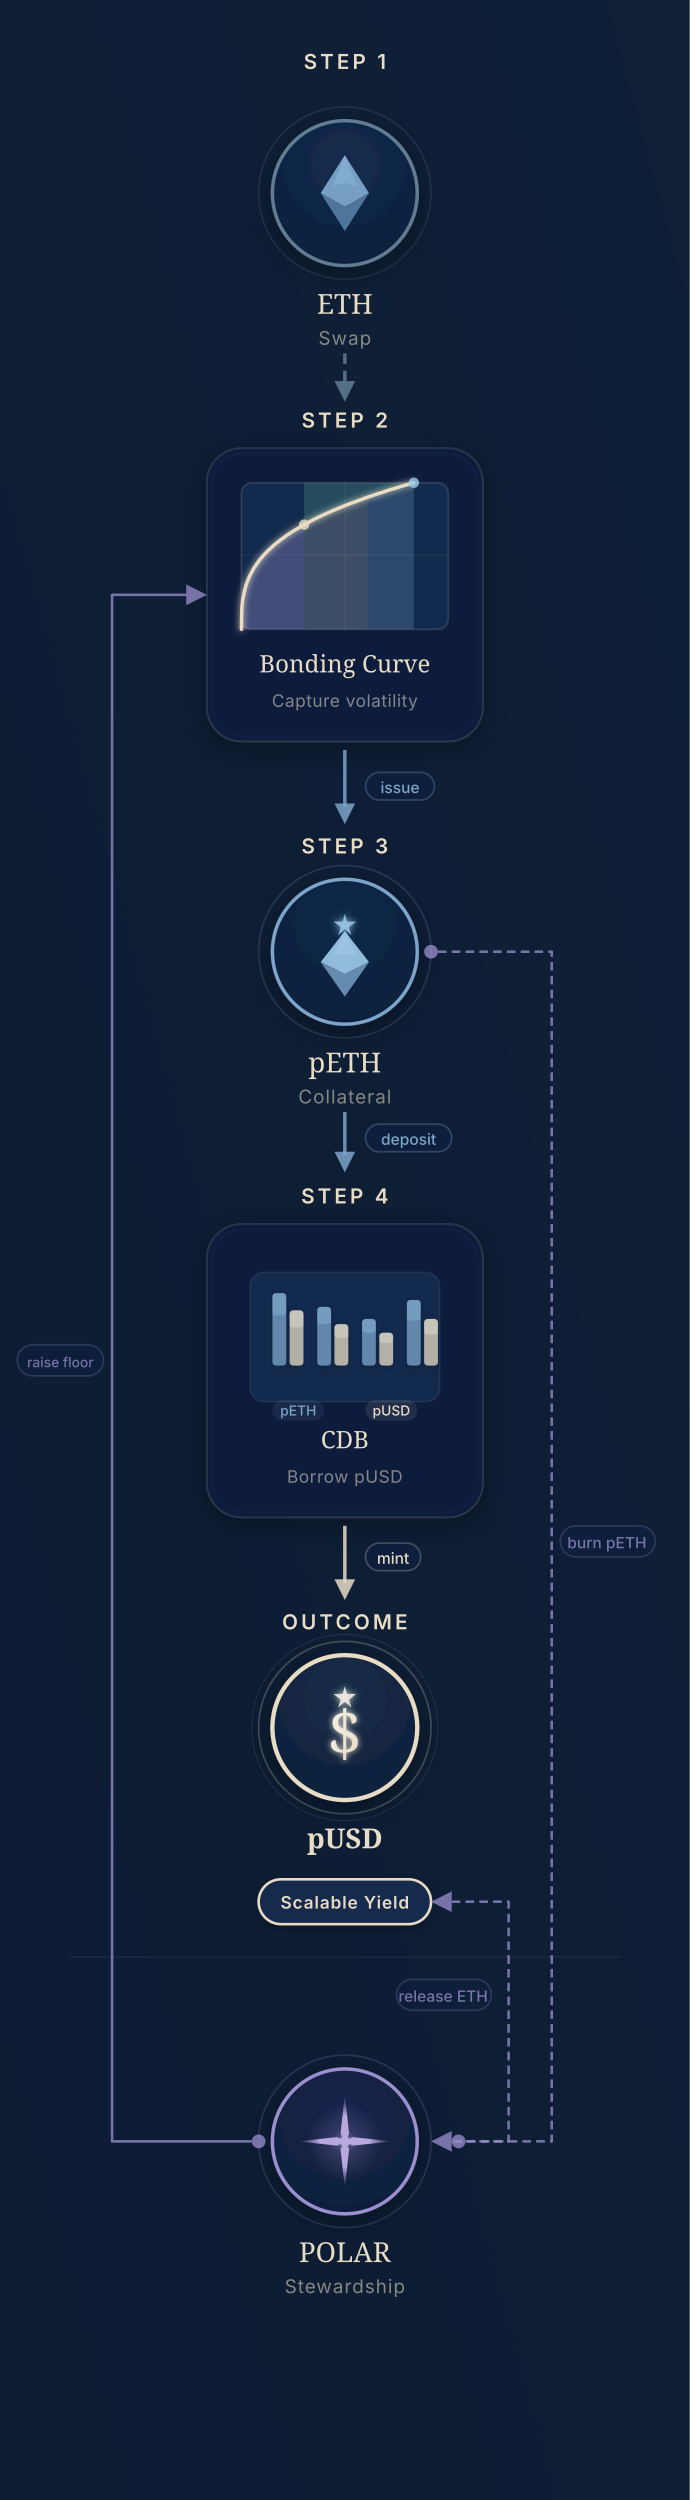
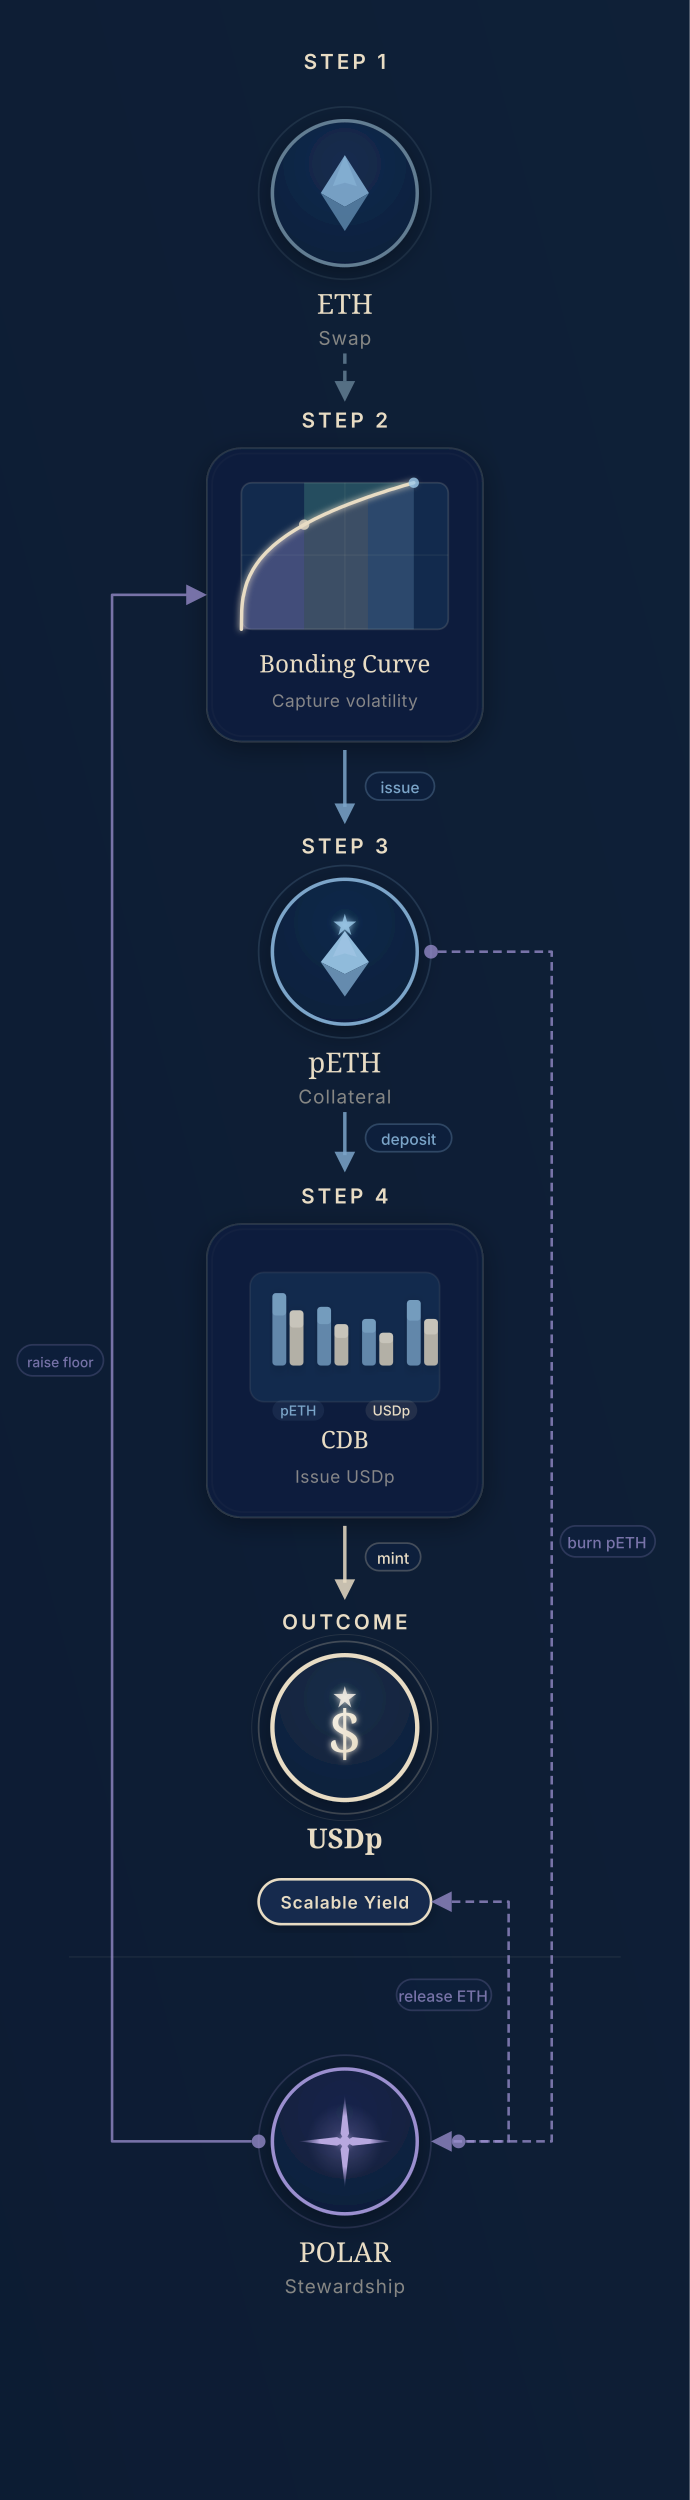
<svg xmlns="http://www.w3.org/2000/svg" viewBox="0 0 400 1450" fill="none">
  <defs>
    <linearGradient id="ethGradient" x1="0%" y1="0%" x2="100%" y2="100%">
      <stop offset="0%" style="stop-color:#7BA5C9" />
      <stop offset="100%" style="stop-color:#5A84A8" />
    </linearGradient>
    <linearGradient id="pethGradient" x1="0%" y1="0%" x2="100%" y2="100%">
      <stop offset="0%" style="stop-color:#9ECBEB" />
      <stop offset="100%" style="stop-color:#7BA5C9" />
    </linearGradient>
    <linearGradient id="pusdGradient" x1="0%" y1="0%" x2="100%" y2="100%">
      <stop offset="0%" style="stop-color:#F5F0E6" />
      <stop offset="100%" style="stop-color:#E8DCC4" />
    </linearGradient>
    <linearGradient id="polarGradient" x1="0%" y1="0%" x2="100%" y2="100%">
      <stop offset="0%" style="stop-color:#B8A8DF" />
      <stop offset="100%" style="stop-color:#9B8FCF" />
    </linearGradient>
    <linearGradient id="curveGradient" x1="0%" y1="100%" x2="100%" y2="0%">
      <stop offset="0%" style="stop-color:#122a4d" />
      <stop offset="100%" style="stop-color:#1a3a5c" />
    </linearGradient>
    <radialGradient id="ethCircleBg" cx="50%" cy="30%" r="70%">
      <stop offset="0%" style="stop-color:#142d4f" />
      <stop offset="100%" style="stop-color:#0d1f3c" />
    </radialGradient>
    <radialGradient id="pethCircleBg" cx="50%" cy="30%" r="70%">
      <stop offset="0%" style="stop-color:#0f2a4a" />
      <stop offset="100%" style="stop-color:#0d1f3c" />
    </radialGradient>
    <radialGradient id="pusdCircleBg" cx="50%" cy="30%" r="70%">
      <stop offset="0%" style="stop-color:#1a2f48" />
      <stop offset="100%" style="stop-color:#0d1f3c" />
    </radialGradient>
    <radialGradient id="polarCircleBg" cx="50%" cy="30%" r="70%">
      <stop offset="0%" style="stop-color:#1a254a" />
      <stop offset="100%" style="stop-color:#0d1f3c" />
    </radialGradient>
    <linearGradient id="burnedAreaGradient" x1="0%" y1="0%" x2="100%" y2="100%">
      <stop offset="0%" style="stop-color:#9B8FCF" />
      <stop offset="100%" style="stop-color:#7B6FAF" />
    </linearGradient>
    <linearGradient id="availableAreaGradient" x1="0%" y1="100%" x2="100%" y2="0%">
      <stop offset="0%" style="stop-color:#5A84A8" />
      <stop offset="100%" style="stop-color:#7BA5C9" />
    </linearGradient>
    <filter id="shadow" x="-30%" y="-30%" width="160%" height="160%">
      <feDropShadow dx="0" dy="4" stdDeviation="8" flood-color="#000000" flood-opacity="0.35" />
    </filter>
    <filter id="shadowSmall" x="-20%" y="-20%" width="140%" height="140%">
      <feDropShadow dx="0" dy="2" stdDeviation="4" flood-color="#000000" flood-opacity="0.25" />
    </filter>
    <filter id="softGlow" x="-50%" y="-50%" width="200%" height="200%">
      <feGaussianBlur stdDeviation="2" result="coloredBlur" />
      <feMerge>
        <feMergeNode in="coloredBlur" />
        <feMergeNode in="SourceGraphic" />
      </feMerge>
    </filter>
    <marker id="arrowCreamDown" markerWidth="12" markerHeight="12" refX="6" refY="10" orient="auto" markerUnits="userSpaceOnUse">
      <path d="M2,2 L6,10 L10,2" fill="none" stroke="#E8DCC4" stroke-width="2" stroke-linecap="round" stroke-linejoin="round" />
    </marker>
    <marker id="arrowBlueDown" markerWidth="12" markerHeight="12" refX="6" refY="10" orient="auto" markerUnits="userSpaceOnUse">
      <path d="M2,2 L6,10 L10,2" fill="none" stroke="#7BA5C9" stroke-width="2" stroke-linecap="round" stroke-linejoin="round" />
    </marker>
    <marker id="arrowSlateDown" markerWidth="12" markerHeight="12" refX="6" refY="10" orient="auto" markerUnits="userSpaceOnUse">
      <path d="M2,2 L6,10 L10,2" fill="none" stroke="#627D92" stroke-width="2" stroke-linecap="round" stroke-linejoin="round" />
    </marker>
    <marker id="arrowPurpleDown" markerWidth="12" markerHeight="12" refX="6" refY="10" orient="auto" markerUnits="userSpaceOnUse">
      <path d="M2,2 L6,10 L10,2" fill="none" stroke="#9B8FCF" stroke-width="2" stroke-linecap="round" stroke-linejoin="round" />
    </marker>
    <marker id="arrowPurpleUp" markerWidth="12" markerHeight="12" refX="6" refY="2" orient="auto" markerUnits="userSpaceOnUse">
      <path d="M2,10 L6,2 L10,10" fill="none" stroke="#9B8FCF" stroke-width="2" stroke-linecap="round" stroke-linejoin="round" />
    </marker>
    <radialGradient id="polarEmblemGlow" cx="50%" cy="50%" r="50%">
      <stop offset="0%" style="stop-color:#9B8FCF;stop-opacity:0.32" />
      <stop offset="100%" style="stop-color:#9B8FCF;stop-opacity:0" />
    </radialGradient>
    <linearGradient id="polarStarLeft" x1="0%" y1="50%" x2="100%" y2="50%">
      <stop offset="0%" style="stop-color:#9B8FCF;stop-opacity:0" />
      <stop offset="46%" style="stop-color:#B8A8DF" />
    </linearGradient>
    <linearGradient id="polarStarRight" x1="100%" y1="50%" x2="0%" y2="50%">
      <stop offset="0%" style="stop-color:#9B8FCF;stop-opacity:0" />
      <stop offset="46%" style="stop-color:#B8A8DF" />
    </linearGradient>
    <linearGradient id="polarStarTop" x1="50%" y1="0%" x2="50%" y2="100%">
      <stop offset="0%" style="stop-color:#9B8FCF;stop-opacity:0" />
      <stop offset="46%" style="stop-color:#B8A8DF" />
    </linearGradient>
    <linearGradient id="polarStarBottom" x1="50%" y1="100%" x2="50%" y2="0%">
      <stop offset="0%" style="stop-color:#9B8FCF;stop-opacity:0" />
      <stop offset="46%" style="stop-color:#B8A8DF" />
    </linearGradient>
  </defs>
  <rect width="400" height="1450" fill="#0a1628" />
  <rect width="400" height="1450" fill="url(#curveGradient)" opacity="0.3" />
  <g transform="translate(200, 70)">
    <text x="0" y="-30" font-family="Inter, system-ui, sans-serif" font-size="12" font-weight="600" fill="#E8DCC4" text-anchor="middle" letter-spacing="0.15em">STEP 1</text>
    <circle cx="0" cy="42" r="50" fill="none" stroke="#627D92" stroke-width="1" opacity="0.2" />
    <circle cx="0" cy="42" r="42" fill="url(#ethCircleBg)" stroke="#627D92" stroke-width="2" filter="url(#shadow)" />
    <g transform="translate(0, 42)">
      <polygon points="0,-22 14,0 0,8 -14,0" fill="#7BA5C9" opacity="0.95" />
      <polygon points="0,8 14,0 0,22 -14,0" fill="#5A84A8" opacity="0.85" />
      <polygon points="0,-22 7,-4 0,-6 -7,-4" fill="#9ECBEB" opacity="0.3" />
    </g>
    <text x="0" y="112" font-family="'Cormorant Garamond', Georgia, serif" font-size="16" font-weight="500" fill="#E8DCC4" text-anchor="middle">ETH</text>
    <text x="0" y="130" font-family="Inter, system-ui, sans-serif" font-size="11" fill="rgba(232,220,196,0.55)" text-anchor="middle" letter-spacing="0.05em">Swap</text>
  </g>
  <g>
    <line x1="200" y1="205" x2="200" y2="223" stroke="#627D92" stroke-width="2" stroke-dasharray="6,4" opacity="0.85" />
    <polygon points="200,233 194,221 206,221" fill="#627D92" opacity="0.85" />
  </g>
  <g transform="translate(120, 260)">
    <text x="80" y="-12" font-family="Inter, system-ui, sans-serif" font-size="12" font-weight="600" fill="#E8DCC4" text-anchor="middle" letter-spacing="0.15em">STEP 2</text>
    <rect x="0" y="0" width="160" height="170" rx="20" fill="#0d1f3c" stroke="rgba(232,220,196,0.12)" stroke-width="1" filter="url(#shadow)" />
    <rect x="3" y="3" width="154" height="164" rx="18" fill="none" stroke="rgba(232,220,196,0.03)" stroke-width="1" />
    <g transform="translate(20, 20)">
      <rect x="0" y="0" width="120" height="85" fill="#122a4d" stroke="rgba(232,220,196,0.15)" stroke-width="1" rx="6" />
      <line x1="0" y1="42" x2="120" y2="42" stroke="rgba(232,220,196,0.05)" stroke-width="1" />
      <line x1="60" y1="0" x2="60" y2="85" stroke="rgba(232,220,196,0.05)" stroke-width="1" />
      <path d="M0.0,85.0 L0.2,74.1 L0.4,71.3 L0.6,69.3 L0.8,67.8 L1.0,66.4 L1.3,65.3 L1.5,64.2 L1.7,63.3 L1.9,62.4 L2.1,61.6 L2.3,60.9 L2.5,60.1 L2.7,59.5 L2.9,58.8 L3.1,58.2 L3.3,57.6 L3.5,57.1 L3.8,56.5 L4.0,56.0 L4.2,55.5 L4.4,55.0 L4.6,54.6 L4.8,54.1 L5.0,53.7 L5.0,53.7 L6.9,50.1 L8.8,47.2 L10.7,44.6 L12.6,42.4 L14.5,40.3 L16.4,38.5 L18.3,36.7 L20.2,35.1 L22.1,33.6 L24.0,32.2 L25.9,30.8 L27.8,29.5 L29.7,28.3 L31.6,27.1 L33.5,26.0 L35.4,24.9 L36.4,24.3 L36.4,85 L0,85 Z" fill="#9B8FCF" opacity="0.35" />
      <path d="M36.4,24.3 L37.3,23.8 L39.2,22.8 L41.1,21.8 L43.0,20.8 L44.9,19.9 L46.8,19.0 L48.7,18.1 L50.6,17.3 L52.5,16.4 L54.4,15.6 L56.3,14.8 L58.2,14.0 L60.1,13.3 L62.0,12.5 L63.9,11.8 L65.8,11.1 L67.7,10.4 L69.6,9.7 L71.5,9.0 L73.4,8.3 L73.4,85 L36.4,85 Z" fill="#E8DCC4" opacity="0.20" />
      <path d="M36.4,24.3 L37.3,23.8 L39.2,22.8 L41.1,21.8 L43.0,20.8 L44.9,19.9 L46.8,19.0 L48.7,18.1 L50.6,17.3 L52.5,16.4 L54.4,15.6 L56.3,14.8 L58.2,14.0 L60.1,13.3 L62.0,12.5 L63.9,11.8 L65.8,11.1 L67.7,10.4 L69.6,9.7 L71.5,9.0 L73.4,8.3 L75.3,7.7 L77.2,7.0 L79.1,6.4 L81.0,5.8 L82.9,5.2 L84.8,4.5 L86.7,3.9 L88.6,3.4 L90.5,2.8 L92.4,2.2 L94.3,1.6 L96.2,1.1 L98.1,0.5 L100.0,0.0 L100,0 L36.4,0 Z" fill="#6BCAA0" opacity="0.22" />
      <path d="M73.4,8.3 L75.3,7.7 L77.2,7.0 L79.1,6.4 L81.0,5.8 L82.9,5.2 L84.8,4.5 L86.7,3.9 L88.6,3.4 L90.5,2.8 L92.4,2.2 L94.3,1.6 L96.2,1.1 L98.1,0.5 L100.0,0.0 L100,0 L100,85 L73.4,85 Z" fill="#7BA5C9" opacity="0.25" />
      <path d="M0.0,85.0 L0.2,74.1 L0.4,71.3 L0.6,69.3 L0.8,67.8 L1.0,66.4 L1.3,65.3 L1.5,64.2 L1.7,63.3 L1.9,62.4 L2.1,61.6 L2.3,60.9 L2.5,60.1 L2.7,59.5 L2.9,58.8 L3.1,58.2 L3.3,57.6 L3.5,57.1 L3.8,56.5 L4.0,56.0 L4.2,55.5 L4.4,55.0 L4.6,54.6 L4.8,54.1 L5.0,53.7 L5.0,53.7 L6.9,50.1 L8.8,47.2 L10.7,44.6 L12.6,42.4 L14.5,40.3 L16.4,38.5 L18.3,36.7 L20.2,35.1 L22.1,33.6 L24.0,32.2 L25.9,30.8 L27.8,29.5 L29.7,28.3 L31.6,27.1 L33.5,26.0 L35.4,24.9 L37.3,23.8 L39.2,22.8 L41.1,21.8 L43.0,20.8 L44.9,19.9 L46.8,19.0 L48.7,18.1 L50.6,17.3 L52.5,16.4 L54.4,15.6 L56.3,14.8 L58.2,14.0 L60.1,13.3 L62.0,12.5 L63.9,11.8 L65.8,11.1 L67.7,10.4 L69.6,9.7 L71.5,9.0 L73.4,8.3 L75.3,7.7 L77.2,7.0 L79.1,6.4 L81.0,5.8 L82.9,5.2 L84.8,4.5 L86.7,3.9 L88.6,3.4 L90.5,2.8 L92.4,2.2 L94.3,1.6 L96.2,1.1 L98.1,0.5 L100.0,0.0" fill="none" stroke="#E8DCC4" stroke-width="2" stroke-linecap="round" stroke-linejoin="round" filter="url(#softGlow)" />
      <circle cx="36.4" cy="24.3" r="3" fill="#E8DCC4" opacity="0.8" />
      <circle cx="100" cy="0" r="3" fill="#9ECBEB" opacity="0.8" />
    </g>
    <text x="80" y="130" font-family="'Cormorant Garamond', Georgia, serif" font-size="14" font-weight="500" fill="#E8DCC4" text-anchor="middle">Bonding Curve</text>
    <text x="80" y="150" font-family="Inter, system-ui, sans-serif" font-size="10" fill="rgba(232,220,196,0.55)" text-anchor="middle" letter-spacing="0.03em">Capture volatility</text>
  </g>
  <g>
    <line x1="200" y1="435" x2="200" y2="468" stroke="#7BA5C9" stroke-width="2" opacity="0.85" />
    <polygon points="200,478 194,466 206,466" fill="#7BA5C9" opacity="0.85" />
    <rect x="212" y="448" width="40" height="16" rx="8" fill="#0d1f3c" stroke="rgba(123,165,201,0.3)" stroke-width="1" />
    <text x="232" y="460" font-family="Inter, system-ui, sans-serif" font-size="9" fill="#7BA5C9" text-anchor="middle" font-weight="500">issue</text>
  </g>
  <g transform="translate(200, 510)">
    <text x="0" y="-15" font-family="Inter, system-ui, sans-serif" font-size="12" font-weight="600" fill="#E8DCC4" text-anchor="middle" letter-spacing="0.15em">STEP 3</text>
    <circle cx="0" cy="42" r="50" fill="none" stroke="#7BA5C9" stroke-width="1" opacity="0.2" />
    <circle cx="0" cy="42" r="42" fill="url(#pethCircleBg)" stroke="#7BA5C9" stroke-width="2" filter="url(#shadow)" />
    <g filter="url(#softGlow)">
      <polygon points="0,20 1.3,24.5 6.6,24.5 2.4,27.8 3.8,32.4 0,29 -3.8,32.4 -2.4,27.8 -6.6,24.5 -1.3,24.5" fill="#9ECBEB" fill-opacity="0.8" />
    </g>
    <g transform="translate(0, 48)">
      <polygon points="0,-18 14,0 0,7 -14,0" fill="#9ECBEB" opacity="0.9" />
      <polygon points="0,7 14,0 0,20 -14,0" fill="#7BA5C9" opacity="0.8" />
      <polygon points="0,-18 7,-3 0,-5 -7,-3" fill="#B8D4F0" opacity="0.3" />
    </g>
    <text x="0" y="112" font-family="'Cormorant Garamond', Georgia, serif" font-size="16" font-weight="500" fill="#E8DCC4" text-anchor="middle">pETH</text>
    <text x="0" y="130" font-family="Inter, system-ui, sans-serif" font-size="11" fill="rgba(232,220,196,0.55)" text-anchor="middle" letter-spacing="0.05em">Collateral</text>
  </g>
  <g>
    <line x1="200" y1="645" x2="200" y2="670" stroke="#7BA5C9" stroke-width="2" opacity="0.85" />
    <polygon points="200,680 194,668 206,668" fill="#7BA5C9" opacity="0.85" />
    <rect x="212" y="652" width="50" height="16" rx="8" fill="#0d1f3c" stroke="rgba(123,165,201,0.3)" stroke-width="1" />
    <text x="237" y="664" font-family="Inter, system-ui, sans-serif" font-size="9" fill="#7BA5C9" text-anchor="middle" font-weight="500">deposit</text>
  </g>
  <g transform="translate(120, 710)">
    <text x="80" y="-12" font-family="Inter, system-ui, sans-serif" font-size="12" font-weight="600" fill="#E8DCC4" text-anchor="middle" letter-spacing="0.15em">STEP 4</text>
    <rect x="0" y="0" width="160" height="170" rx="20" fill="#0d1f3c" stroke="rgba(232,220,196,0.12)" stroke-width="1" filter="url(#shadow)" />
    <rect x="3" y="3" width="154" height="164" rx="18" fill="none" stroke="rgba(232,220,196,0.03)" stroke-width="1" />
    <g transform="translate(80, 60)">
      <rect x="-55" y="-32" width="110" height="75" rx="8" fill="#122a4d" stroke="rgba(232,220,196,0.08)" stroke-width="1" />
      <g transform="translate(-42, 5)">
        <rect x="0" y="-25" width="8" height="42" rx="2" fill="#7BA5C9" opacity="0.75" filter="url(#shadowSmall)" />
        <rect x="0" y="-25" width="8" height="13" rx="2" fill="#9ECBEB" opacity="0.3" />
        <rect x="10" y="-15" width="8" height="32" rx="2" fill="#E8DCC4" opacity="0.75" filter="url(#shadowSmall)" />
        <rect x="10" y="-15" width="8" height="10" rx="2" fill="#F5F0E6" opacity="0.3" />
      </g>
      <g transform="translate(-16, 5)">
        <rect x="0" y="-17" width="8" height="34" rx="2" fill="#7BA5C9" opacity="0.75" filter="url(#shadowSmall)" />
        <rect x="0" y="-17" width="8" height="10" rx="2" fill="#9ECBEB" opacity="0.3" />
        <rect x="10" y="-7" width="8" height="24" rx="2" fill="#E8DCC4" opacity="0.75" filter="url(#shadowSmall)" />
        <rect x="10" y="-7" width="8" height="8" rx="2" fill="#F5F0E6" opacity="0.3" />
      </g>
      <g transform="translate(10, 5)">
        <rect x="0" y="-10" width="8" height="27" rx="2" fill="#7BA5C9" opacity="0.75" filter="url(#shadowSmall)" />
        <rect x="0" y="-10" width="8" height="8" rx="2" fill="#9ECBEB" opacity="0.3" />
        <rect x="10" y="-2" width="8" height="19" rx="2" fill="#E8DCC4" opacity="0.75" filter="url(#shadowSmall)" />
        <rect x="10" y="-2" width="8" height="6" rx="2" fill="#F5F0E6" opacity="0.3" />
      </g>
      <g transform="translate(36, 5)">
        <rect x="0" y="-21" width="8" height="38" rx="2" fill="#7BA5C9" opacity="0.75" filter="url(#shadowSmall)" />
        <rect x="0" y="-21" width="8" height="12" rx="2" fill="#9ECBEB" opacity="0.3" />
        <rect x="10" y="-10" width="8" height="27" rx="2" fill="#E8DCC4" opacity="0.75" filter="url(#shadowSmall)" />
        <rect x="10" y="-10" width="8" height="9" rx="2" fill="#F5F0E6" opacity="0.3" />
      </g>
      <rect x="-42" y="42" width="30" height="12" rx="6" fill="rgba(123,165,201,0.1)" />
      <text x="-27" y="51" font-family="Inter, system-ui, sans-serif" font-size="8" fill="#7BA5C9" text-anchor="middle" font-weight="500">pETH</text>
      <rect x="12" y="42" width="30" height="12" rx="6" fill="rgba(232,220,196,0.1)" />
-       <text x="27" y="51" font-family="Inter, system-ui, sans-serif" font-size="8" fill="#E8DCC4" text-anchor="middle" font-weight="500">pUSD</text>
+       <text x="27" y="51" font-family="Inter, system-ui, sans-serif" font-size="8" fill="#E8DCC4" text-anchor="middle" font-weight="500">USDp</text>
    </g>
    <text x="80" y="130" font-family="'Cormorant Garamond', Georgia, serif" font-size="14" font-weight="500" fill="#E8DCC4" text-anchor="middle">CDB</text>
-     <text x="80" y="150" font-family="Inter, system-ui, sans-serif" font-size="10" fill="rgba(232,220,196,0.55)" text-anchor="middle" letter-spacing="0.03em">Borrow pUSD</text>
+     <text x="80" y="150" font-family="Inter, system-ui, sans-serif" font-size="10" fill="rgba(232,220,196,0.55)" text-anchor="middle" letter-spacing="0.03em">Issue USDp</text>
  </g>
  <g>
    <line x1="200" y1="885" x2="200" y2="918" stroke="#E8DCC4" stroke-width="2" opacity="0.85" />
    <polygon points="200,928 194,916 206,916" fill="#E8DCC4" opacity="0.85" />
    <rect x="212" y="895" width="32" height="16" rx="8" fill="#0d1f3c" stroke="rgba(232,220,196,0.25)" stroke-width="1" />
    <text x="228" y="907" font-family="Inter, system-ui, sans-serif" font-size="9" fill="#E8DCC4" text-anchor="middle" font-weight="500">mint</text>
  </g>
  <g transform="translate(200, 960)">
    <text x="0" y="-15" font-family="Inter, system-ui, sans-serif" font-size="12" font-weight="600" fill="#E8DCC4" text-anchor="middle" letter-spacing="0.15em">OUTCOME</text>
    <circle cx="0" cy="42" r="50" fill="none" stroke="#E8DCC4" stroke-width="1" opacity="0.25" />
    <circle cx="0" cy="42" r="54" fill="none" stroke="#E8DCC4" stroke-width="0.5" opacity="0.12" />
    <circle cx="0" cy="42" r="42" fill="url(#pusdCircleBg)" stroke="#E8DCC4" stroke-width="2.5" filter="url(#shadow)" />
    <text x="0" y="58" font-family="'Cormorant Garamond', Georgia, serif" font-size="36" font-weight="500" fill="url(#pusdGradient)" text-anchor="middle" filter="url(#softGlow)">$</text>
    <g filter="url(#softGlow)">
      <polygon points="0,18 1.3,22.5 6.6,22.5 2.4,25.8 3.8,30.4 0,27 -3.8,30.4 -2.4,25.8 -6.6,22.5 -1.3,22.5" fill="#F5F0E6" fill-opacity="0.85" />
    </g>
-     <text x="0" y="112" font-family="'Cormorant Garamond', Georgia, serif" font-size="16" font-weight="600" fill="#E8DCC4" text-anchor="middle">pUSD</text>
+     <text x="0" y="112" font-family="'Cormorant Garamond', Georgia, serif" font-size="16" font-weight="600" fill="#E8DCC4" text-anchor="middle">USDp</text>
    <g transform="translate(0, 130)">
      <rect x="-50" y="0" width="100" height="26" rx="13" fill="#122a4d" stroke="#E8DCC4" stroke-width="1.5" filter="url(#shadowSmall)" />
      <text x="0" y="17" font-family="Inter, system-ui, sans-serif" font-size="10" font-weight="600" fill="#E8DCC4" text-anchor="middle" letter-spacing="0.05em">Scalable Yield</text>
    </g>
  </g>
  <line x1="40" y1="1135" x2="360" y2="1135" stroke="rgba(232,220,196,0.06)" stroke-width="1" />
  <g transform="translate(200, 1200)">
    <circle cx="0" cy="42" r="50" fill="none" stroke="#9B8FCF" stroke-width="1" opacity="0.2" />
    <circle cx="0" cy="42" r="42" fill="url(#polarCircleBg)" stroke="#9B8FCF" stroke-width="2" filter="url(#shadow)" />
    <g transform="translate(0, 42)">
      <circle cx="0" cy="0" r="22" fill="url(#polarEmblemGlow)" />
      <path d="M-27,0 L-4.5,-2.5 L0,0 L-4.5,2.5 Z" fill="url(#polarStarLeft)" />
      <path d="M27,0 L4.5,2.5 L0,0 L4.5,-2.5 Z" fill="url(#polarStarRight)" />
      <path d="M0,-27 L2.5,-4.5 L0,0 L-2.5,-4.5 Z" fill="url(#polarStarTop)" />
      <path d="M0,27 L2.5,4.5 L0,0 L-2.5,4.5 Z" fill="url(#polarStarBottom)" />
      <circle cx="0" cy="0" r="3" fill="#B8A8DF" filter="url(#softGlow)" />
    </g>
    <text x="0" y="112" font-family="'Cormorant Garamond', Georgia, serif" font-size="16" font-weight="500" fill="#E8DCC4" text-anchor="middle">POLAR</text>
    <text x="0" y="130" font-family="Inter, system-ui, sans-serif" font-size="11" fill="rgba(232,220,196,0.55)" text-anchor="middle" letter-spacing="0.05em">Stewardship</text>
  </g>
  <g opacity="0.75">
    <circle cx="250" cy="552" r="4" fill="#9B8FCF" />
    <path d="M254 552 L320 552 L320 1242 L258 1242" stroke="#9B8FCF" stroke-width="1.5" fill="none" stroke-dasharray="5,3" stroke-linejoin="round" />
    <polygon points="250,1242 262,1236 262,1248" fill="#9B8FCF" />
    <rect x="325" y="885" width="55" height="18" rx="9" fill="#0d1f3c" stroke="rgba(155,143,207,0.3)" stroke-width="1" />
    <text x="352" y="898" font-family="Inter, system-ui, sans-serif" font-size="9" fill="#9B8FCF" text-anchor="middle" font-weight="500">burn pETH</text>
  </g>
  <g opacity="0.75">
    <circle cx="150" cy="1242" r="4" fill="#9B8FCF" />
    <path d="M146 1242 L65 1242 L65 345 L112 345" stroke="#9B8FCF" stroke-width="1.5" fill="none" stroke-linejoin="round" />
    <polygon points="120,345 108,339 108,351" fill="#9B8FCF" />
    <rect x="10" y="780" width="50" height="18" rx="9" fill="#0d1f3c" stroke="rgba(155,143,207,0.3)" stroke-width="1" />
    <text x="35" y="793" font-family="Inter, system-ui, sans-serif" font-size="8" fill="#9B8FCF" text-anchor="middle" font-weight="500">raise floor</text>
  </g>
  <g opacity="0.75">
    <circle cx="266" cy="1242" r="4" fill="#9B8FCF" />
    <path d="M270 1242 L295 1242 L295 1103 L258 1103" stroke="#9B8FCF" stroke-width="1.5" fill="none" stroke-dasharray="5,3" stroke-linejoin="round" />
    <polygon points="250,1103 262,1097 262,1109" fill="#9B8FCF" />
    <rect x="230" y="1148" width="55" height="18" rx="9" fill="#0d1f3c" stroke="rgba(155,143,207,0.3)" stroke-width="1" />
    <text x="257" y="1161" font-family="Inter, system-ui, sans-serif" font-size="9" fill="#9B8FCF" text-anchor="middle" font-weight="500">release ETH</text>
  </g>
</svg>
